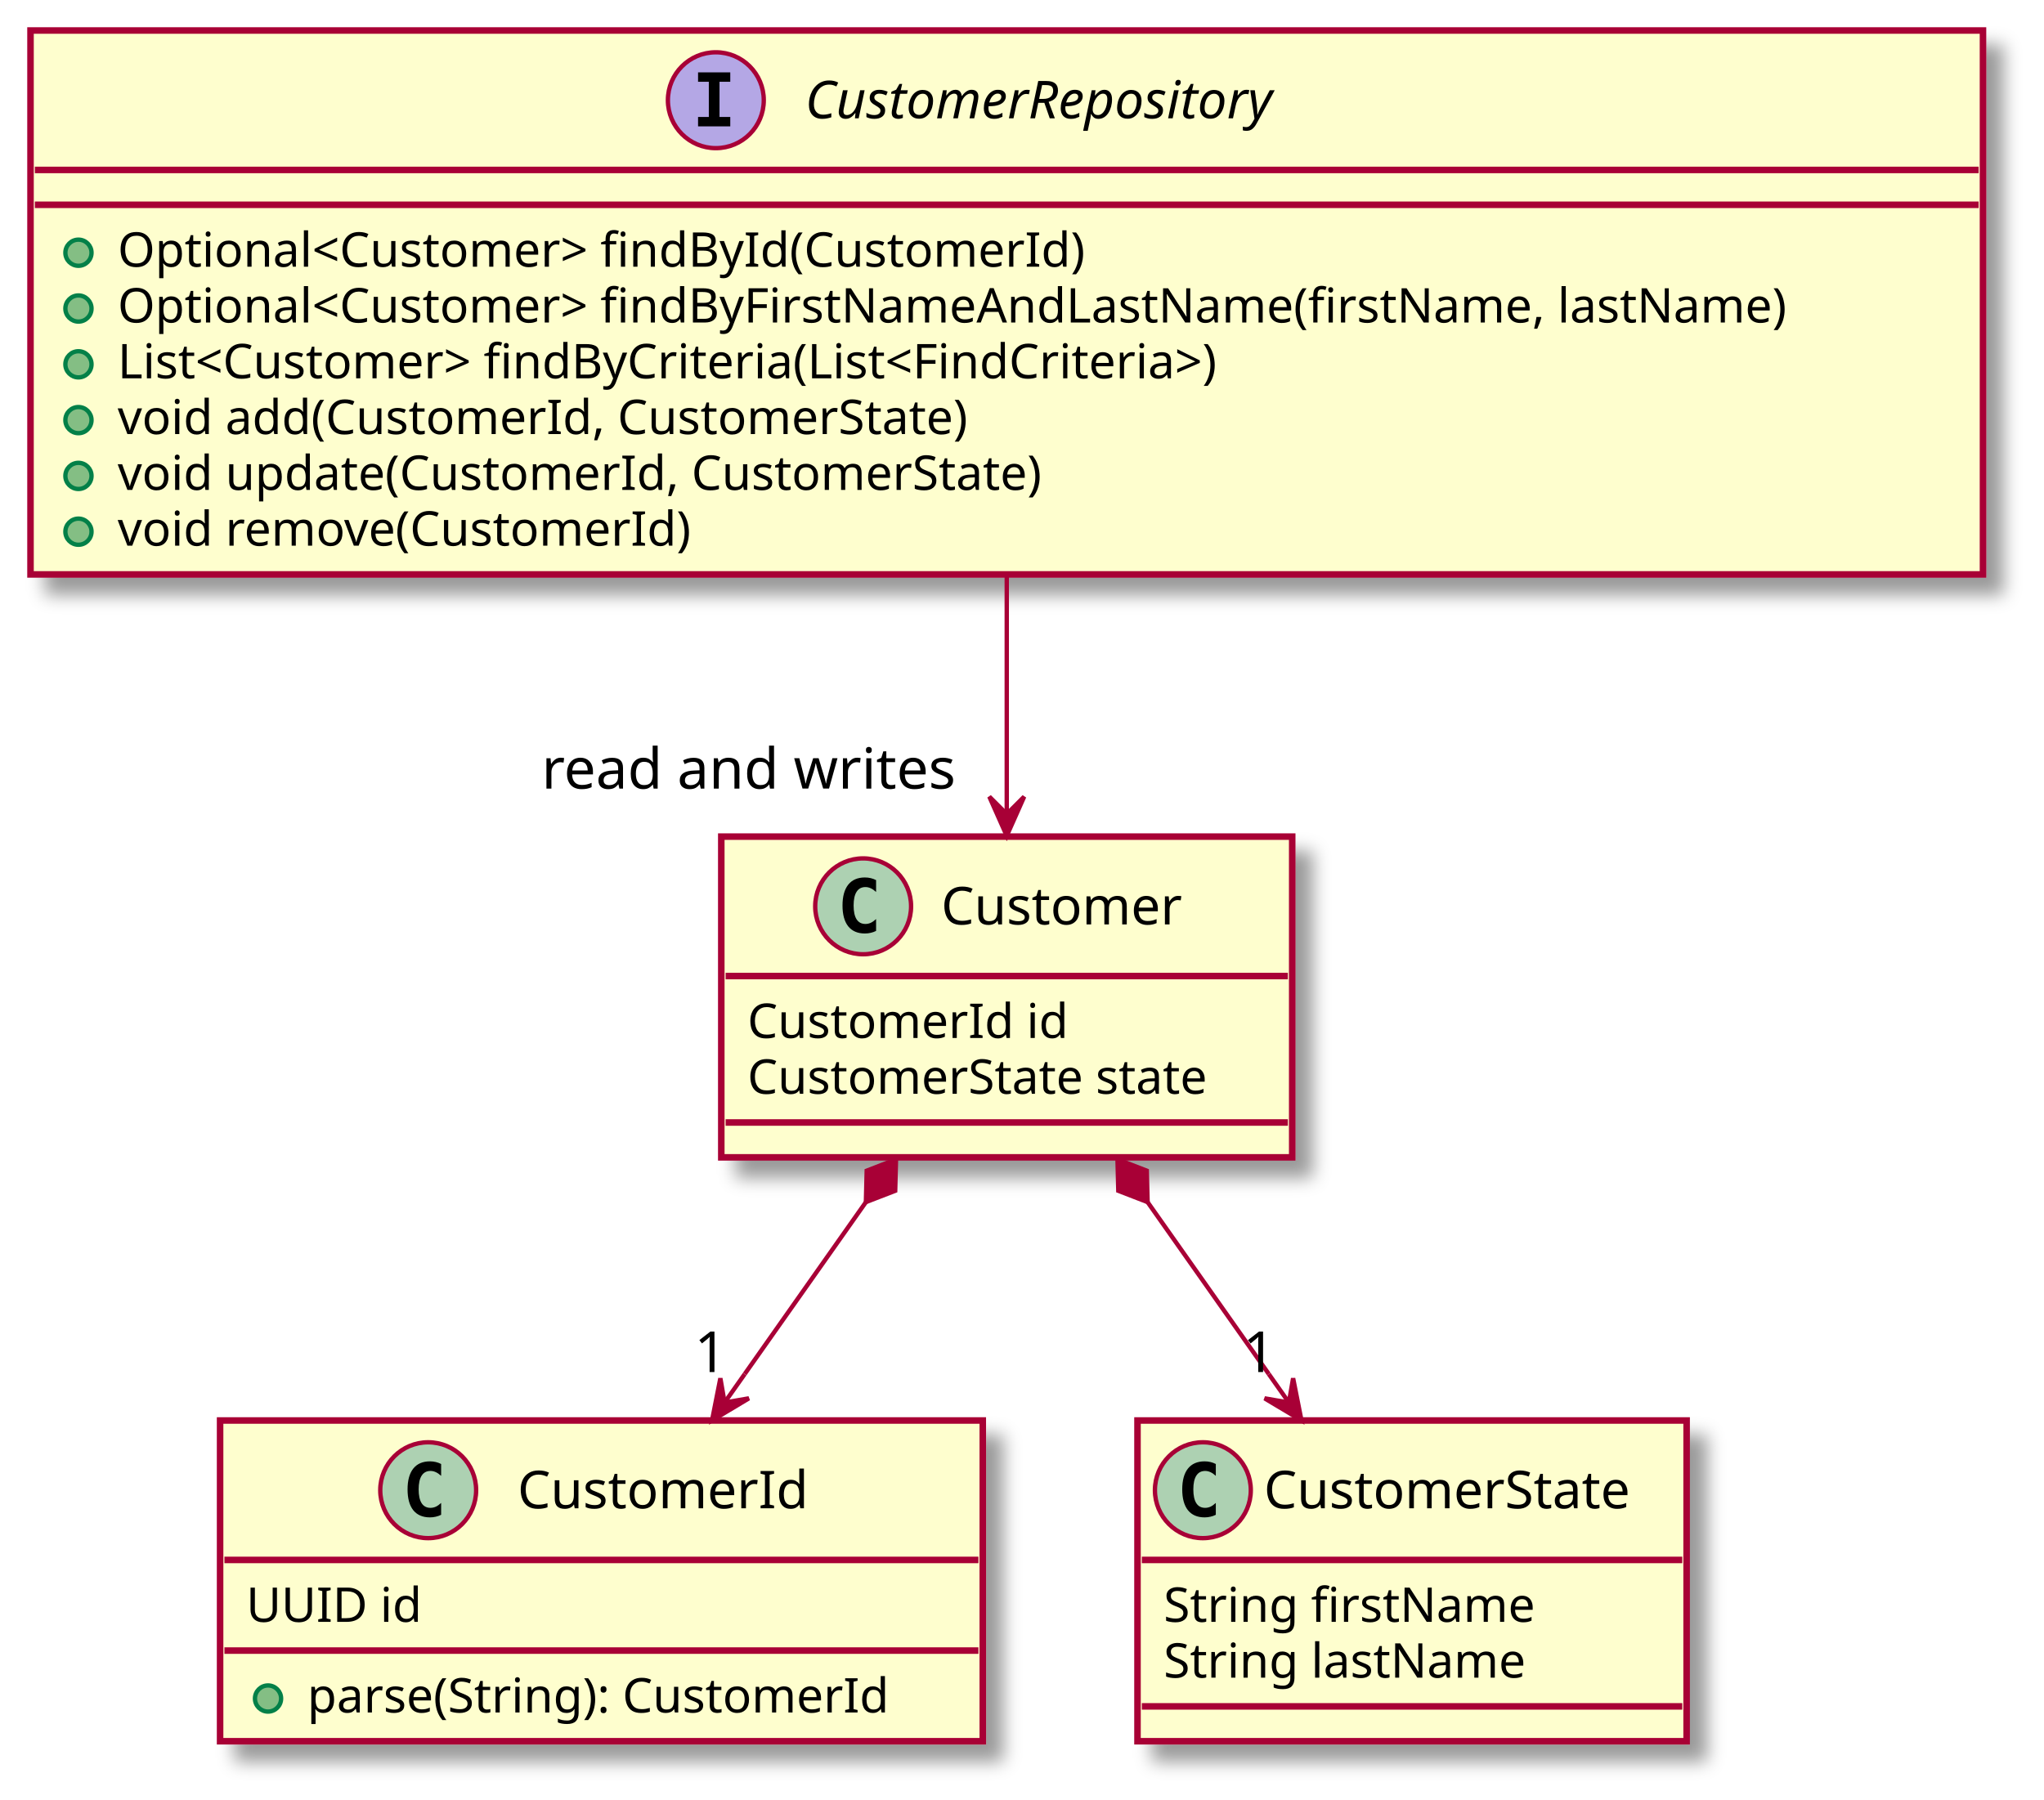
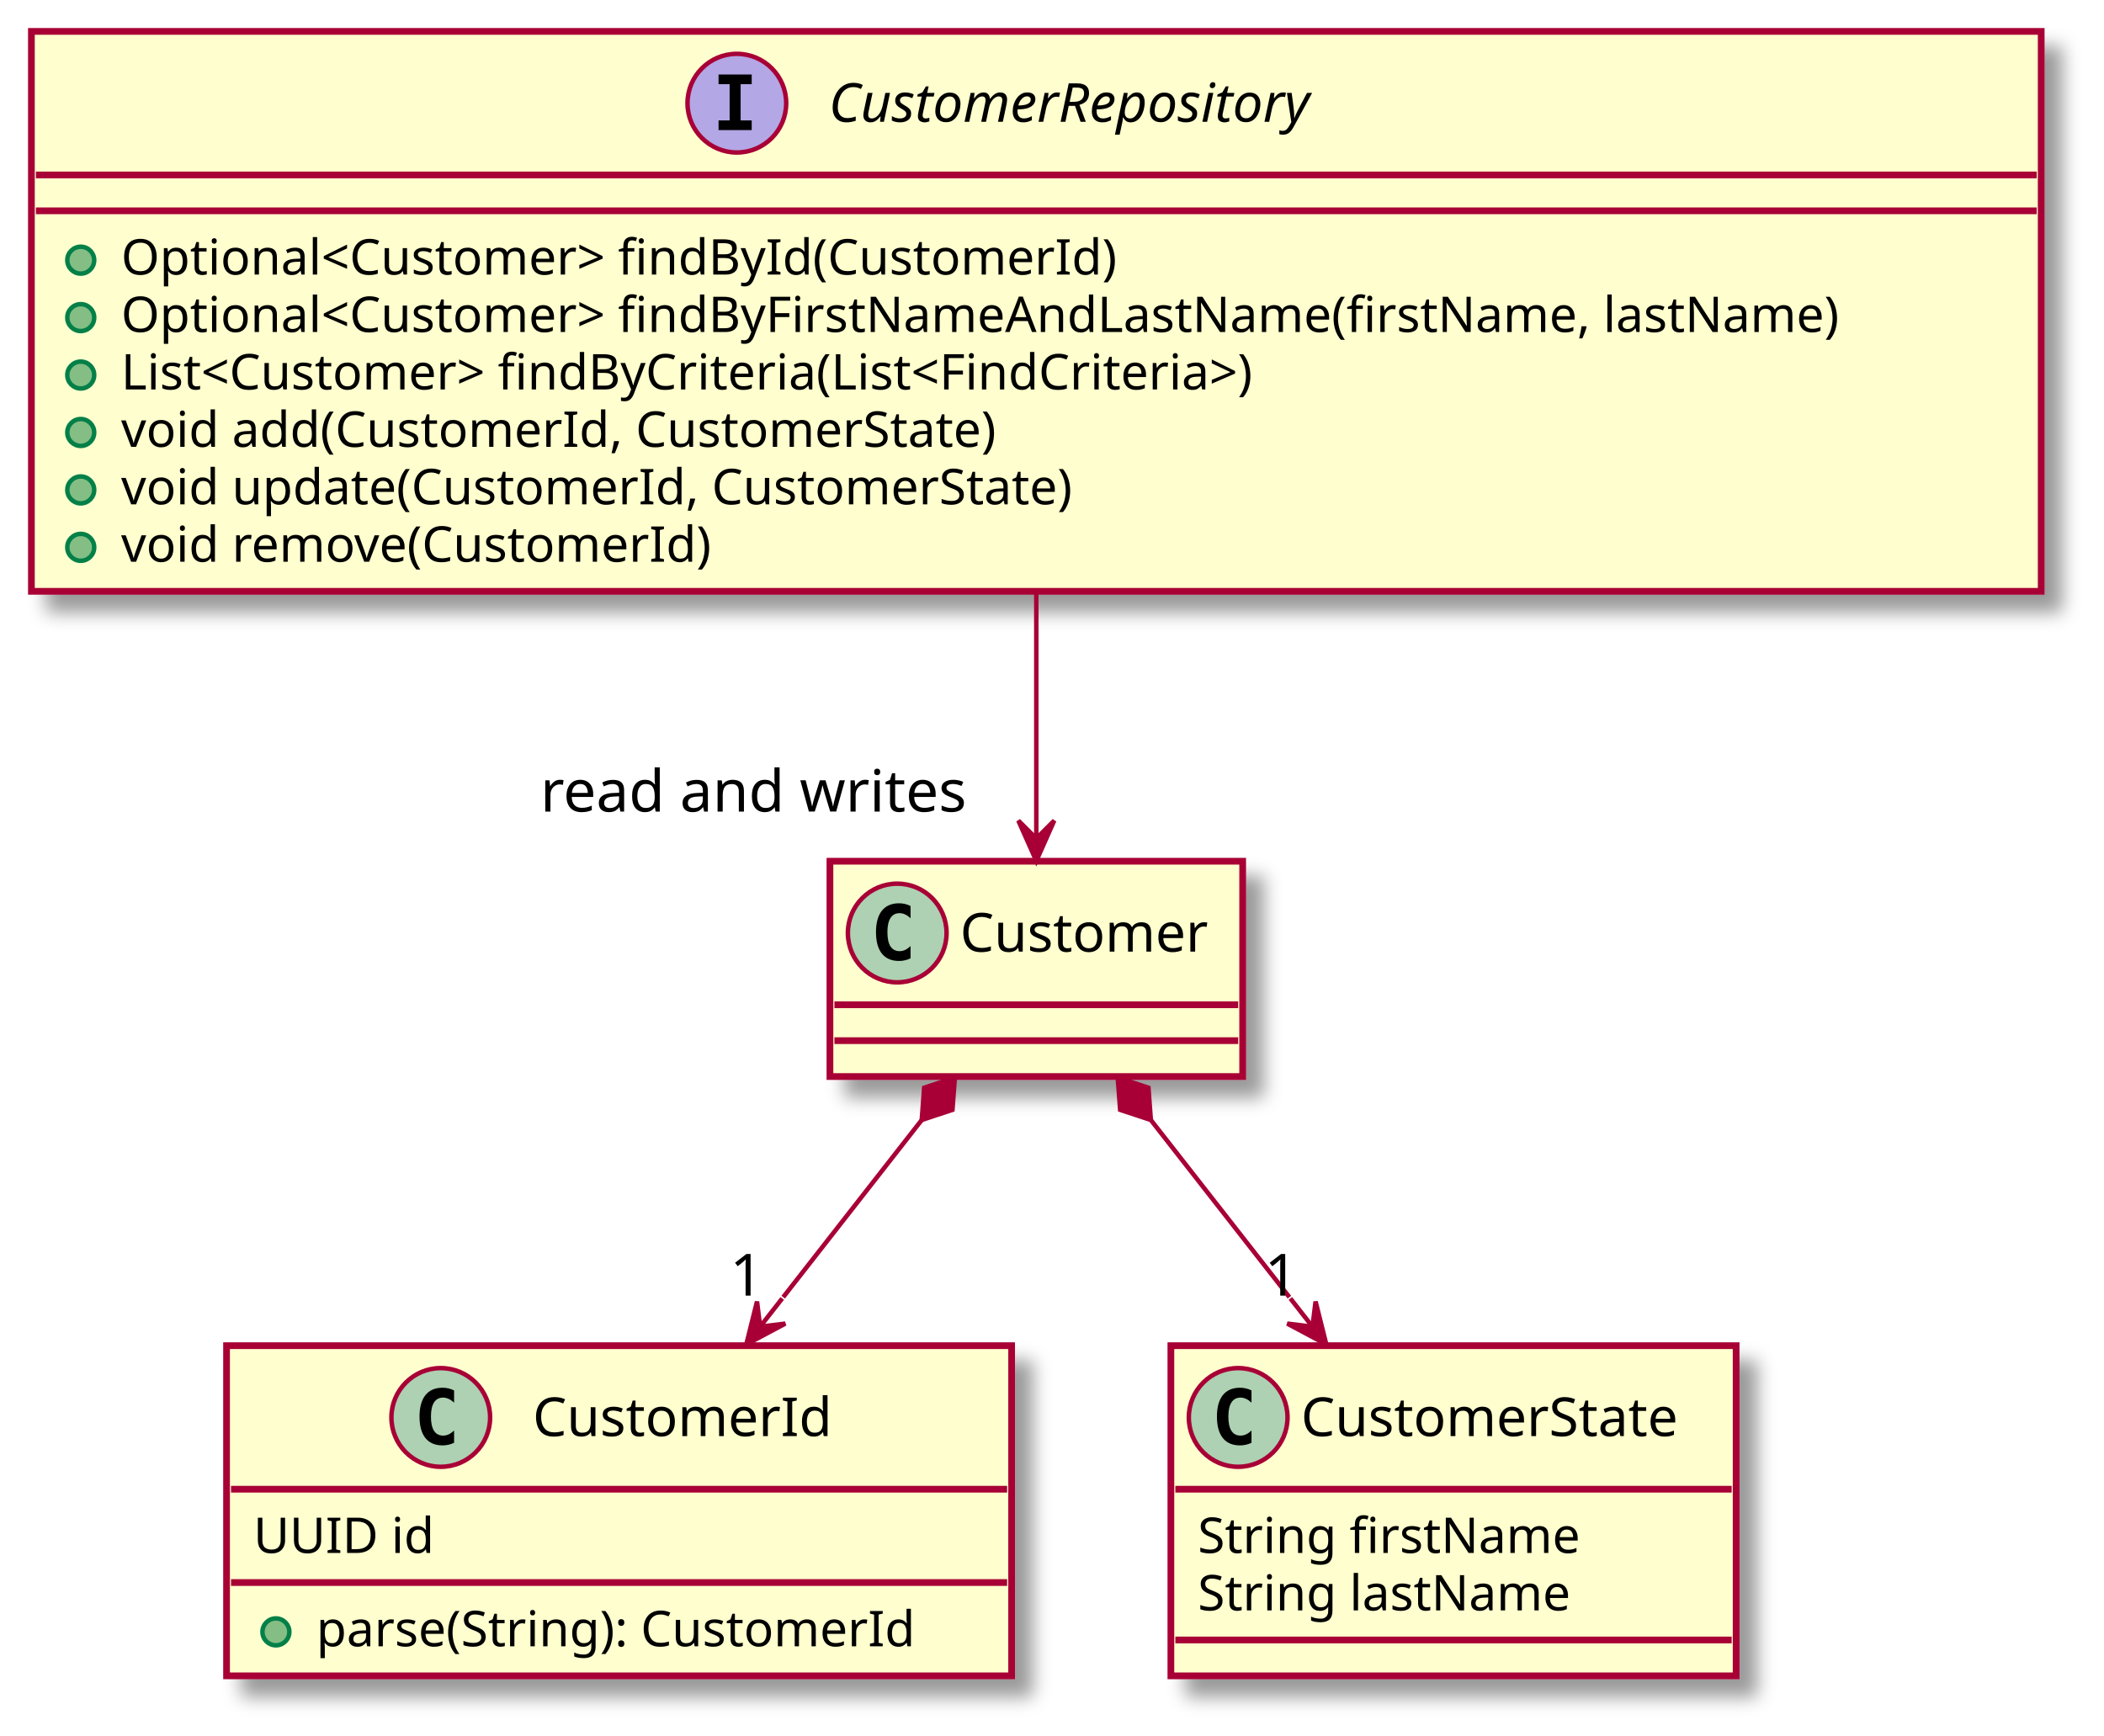
- <svg xmlns="http://www.w3.org/2000/svg" contentScriptType="application/ecmascript" contentStyleType="text/css" height="413px" preserveAspectRatio="none" style="width:469px;height:413px;background:#FFFFFF;" version="1.1" viewBox="0 0 469 413" width="469px" zoomAndPan="magnify">
+ <svg xmlns="http://www.w3.org/2000/svg" contentScriptType="application/ecmascript" contentStyleType="text/css" height="387px" preserveAspectRatio="none" style="width:469px;height:387px;background:#FFFFFF;" version="1.1" viewBox="0 0 469 387" width="469px" zoomAndPan="magnify">
  <defs>
-     <filter height="300%" id="fzb2kbk85pr21" width="300%" x="-1" y="-1">
+     <filter height="300%" id="f1vx6drpcy3v2u" width="300%" x="-1" y="-1">
      <feGaussianBlur result="blurOut" stdDeviation="2.0" />
      <feColorMatrix in="blurOut" result="blurOut2" type="matrix" values="0 0 0 0 0 0 0 0 0 0 0 0 0 0 0 0 0 0 .4 0" />
      <feOffset dx="4.0" dy="4.0" in="blurOut2" result="blurOut3" />
      <feBlend in="SourceGraphic" in2="blurOut3" mode="normal" />
    </filter>
  </defs>
  <g>
-     <rect codeLine="4" fill="#FEFECE" filter="url(#fzb2kbk85pr21)" height="73.609" id="Customer" style="stroke:#A80036;stroke-width:1.5;" width="131" x="165.5" y="192" />
-     <ellipse cx="198.05" cy="208" fill="#ADD1B2" rx="11" ry="11" style="stroke:#A80036;stroke-width:1.0;" />
-     <path d="M201.019,213.641 Q200.441,213.938 199.8,214.078 Q199.159,214.234 198.456,214.234 Q195.956,214.234 194.628,212.594 Q193.316,210.938 193.316,207.812 Q193.316,204.688 194.628,203.031 Q195.956,201.375 198.456,201.375 Q199.159,201.375 199.8,201.531 Q200.456,201.688 201.019,201.984 L201.019,204.703 Q200.394,204.125 199.8,203.859 Q199.206,203.578 198.581,203.578 Q197.238,203.578 196.55,204.656 Q195.863,205.719 195.863,207.812 Q195.863,209.906 196.55,210.984 Q197.238,212.047 198.581,212.047 Q199.206,212.047 199.8,211.781 Q200.394,211.5 201.019,210.922 L201.019,213.641 Z " fill="#000000" />
-     <text fill="#000000" font-family="sans-serif" font-size="12" lengthAdjust="spacing" textLength="60" x="215.95" y="212.154">Customer</text>
-     <line style="stroke:#A80036;stroke-width:1.5;" x1="166.5" x2="295.5" y1="224" y2="224" />
-     <text fill="#000000" font-family="sans-serif" font-size="11" lengthAdjust="spacing" textLength="80" x="171.5" y="238.21">CustomerId id</text>
-     <text fill="#000000" font-family="sans-serif" font-size="11" lengthAdjust="spacing" textLength="119" x="171.5" y="251.015">CustomerState state</text>
-     <line style="stroke:#A80036;stroke-width:1.5;" x1="166.5" x2="295.5" y1="257.609" y2="257.609" />
-     <rect codeLine="12" fill="#FEFECE" filter="url(#fzb2kbk85pr21)" height="73.609" id="CustomerId" style="stroke:#A80036;stroke-width:1.5;" width="175" x="50.5" y="326" />
-     <ellipse cx="98.25" cy="342" fill="#ADD1B2" rx="11" ry="11" style="stroke:#A80036;stroke-width:1.0;" />
-     <path d="M101.219,347.641 Q100.641,347.938 100,348.078 Q99.359,348.234 98.656,348.234 Q96.156,348.234 94.828,346.594 Q93.516,344.938 93.516,341.812 Q93.516,338.688 94.828,337.031 Q96.156,335.375 98.656,335.375 Q99.359,335.375 100,335.531 Q100.656,335.688 101.219,335.984 L101.219,338.703 Q100.594,338.125 100,337.859 Q99.406,337.578 98.781,337.578 Q97.438,337.578 96.75,338.656 Q96.062,339.719 96.062,341.812 Q96.062,343.906 96.75,344.984 Q97.438,346.047 98.781,346.047 Q99.406,346.047 100,345.781 Q100.594,345.5 101.219,344.922 L101.219,347.641 Z " fill="#000000" />
-     <text fill="#000000" font-family="sans-serif" font-size="12" lengthAdjust="spacing" textLength="71" x="118.75" y="346.154">CustomerId</text>
-     <line style="stroke:#A80036;stroke-width:1.5;" x1="51.5" x2="224.5" y1="358" y2="358" />
-     <text fill="#000000" font-family="sans-serif" font-size="11" lengthAdjust="spacing" textLength="41" x="56.5" y="372.21">UUID id</text>
-     <line style="stroke:#A80036;stroke-width:1.5;" x1="51.5" x2="224.5" y1="378.805" y2="378.805" />
-     <ellipse cx="61.5" cy="389.805" fill="#84BE84" rx="3" ry="3" style="stroke:#038048;stroke-width:1.0;" />
-     <text fill="#000000" font-family="sans-serif" font-size="11" lengthAdjust="spacing" textLength="149" x="70.5" y="393.015">parse(String): CustomerId</text>
-     <rect codeLine="17" fill="#FEFECE" filter="url(#fzb2kbk85pr21)" height="73.609" id="CustomerState" style="stroke:#A80036;stroke-width:1.5;" width="126" x="261" y="326" />
-     <ellipse cx="276" cy="342" fill="#ADD1B2" rx="11" ry="11" style="stroke:#A80036;stroke-width:1.0;" />
-     <path d="M278.969,347.641 Q278.391,347.938 277.75,348.078 Q277.109,348.234 276.406,348.234 Q273.906,348.234 272.578,346.594 Q271.266,344.938 271.266,341.812 Q271.266,338.688 272.578,337.031 Q273.906,335.375 276.406,335.375 Q277.109,335.375 277.75,335.531 Q278.406,335.688 278.969,335.984 L278.969,338.703 Q278.344,338.125 277.75,337.859 Q277.156,337.578 276.531,337.578 Q275.188,337.578 274.5,338.656 Q273.812,339.719 273.812,341.812 Q273.812,343.906 274.5,344.984 Q275.188,346.047 276.531,346.047 Q277.156,346.047 277.75,345.781 Q278.344,345.5 278.969,344.922 L278.969,347.641 Z " fill="#000000" />
-     <text fill="#000000" font-family="sans-serif" font-size="12" lengthAdjust="spacing" textLength="94" x="290" y="346.154">CustomerState</text>
-     <line style="stroke:#A80036;stroke-width:1.5;" x1="262" x2="386" y1="358" y2="358" />
-     <text fill="#000000" font-family="sans-serif" font-size="11" lengthAdjust="spacing" textLength="94" x="267" y="372.21">String firstName</text>
-     <text fill="#000000" font-family="sans-serif" font-size="11" lengthAdjust="spacing" textLength="92" x="267" y="385.015">String lastName</text>
-     <line style="stroke:#A80036;stroke-width:1.5;" x1="262" x2="386" y1="391.609" y2="391.609" />
-     <rect codeLine="22" fill="#FEFECE" filter="url(#fzb2kbk85pr21)" height="124.828" id="CustomerRepository" style="stroke:#A80036;stroke-width:1.5;" width="448" x="7" y="7" />
+     <rect fill="#FEFECE" filter="url(#f1vx6drpcy3v2u)" height="48" id="Customer" style="stroke:#A80036;stroke-width:1.5;" width="92" x="185" y="192" />
+     <ellipse cx="200" cy="208" fill="#ADD1B2" rx="11" ry="11" style="stroke:#A80036;stroke-width:1.0;" />
+     <path d="M202.969,213.641 Q202.391,213.938 201.75,214.078 Q201.109,214.234 200.406,214.234 Q197.906,214.234 196.578,212.594 Q195.266,210.938 195.266,207.812 Q195.266,204.688 196.578,203.031 Q197.906,201.375 200.406,201.375 Q201.109,201.375 201.75,201.531 Q202.406,201.688 202.969,201.984 L202.969,204.703 Q202.344,204.125 201.75,203.859 Q201.156,203.578 200.531,203.578 Q199.188,203.578 198.5,204.656 Q197.812,205.719 197.812,207.812 Q197.812,209.906 198.5,210.984 Q199.188,212.047 200.531,212.047 Q201.156,212.047 201.75,211.781 Q202.344,211.5 202.969,210.922 L202.969,213.641 Z " fill="#000000" />
+     <text fill="#000000" font-family="sans-serif" font-size="12" lengthAdjust="spacing" textLength="60" x="214" y="212.154">Customer</text>
+     <line style="stroke:#A80036;stroke-width:1.5;" x1="186" x2="276" y1="224" y2="224" />
+     <line style="stroke:#A80036;stroke-width:1.5;" x1="186" x2="276" y1="232" y2="232" />
+     <rect codeLine="7" fill="#FEFECE" filter="url(#f1vx6drpcy3v2u)" height="73.609" id="CustomerId" style="stroke:#A80036;stroke-width:1.5;" width="175" x="50.5" y="300" />
+     <ellipse cx="98.25" cy="316" fill="#ADD1B2" rx="11" ry="11" style="stroke:#A80036;stroke-width:1.0;" />
+     <path d="M101.219,321.641 Q100.641,321.938 100,322.078 Q99.359,322.234 98.656,322.234 Q96.156,322.234 94.828,320.594 Q93.516,318.938 93.516,315.812 Q93.516,312.688 94.828,311.031 Q96.156,309.375 98.656,309.375 Q99.359,309.375 100,309.531 Q100.656,309.688 101.219,309.984 L101.219,312.703 Q100.594,312.125 100,311.859 Q99.406,311.578 98.781,311.578 Q97.438,311.578 96.75,312.656 Q96.062,313.719 96.062,315.812 Q96.062,317.906 96.75,318.984 Q97.438,320.047 98.781,320.047 Q99.406,320.047 100,319.781 Q100.594,319.5 101.219,318.922 L101.219,321.641 Z " fill="#000000" />
+     <text fill="#000000" font-family="sans-serif" font-size="12" lengthAdjust="spacing" textLength="71" x="118.75" y="320.154">CustomerId</text>
+     <line style="stroke:#A80036;stroke-width:1.5;" x1="51.5" x2="224.5" y1="332" y2="332" />
+     <text fill="#000000" font-family="sans-serif" font-size="11" lengthAdjust="spacing" textLength="41" x="56.5" y="346.21">UUID id</text>
+     <line style="stroke:#A80036;stroke-width:1.5;" x1="51.5" x2="224.5" y1="352.805" y2="352.805" />
+     <ellipse cx="61.5" cy="363.805" fill="#84BE84" rx="3" ry="3" style="stroke:#038048;stroke-width:1.0;" />
+     <text fill="#000000" font-family="sans-serif" font-size="11" lengthAdjust="spacing" textLength="149" x="70.5" y="367.015">parse(String): CustomerId</text>
+     <rect codeLine="12" fill="#FEFECE" filter="url(#f1vx6drpcy3v2u)" height="73.609" id="CustomerState" style="stroke:#A80036;stroke-width:1.5;" width="126" x="261" y="300" />
+     <ellipse cx="276" cy="316" fill="#ADD1B2" rx="11" ry="11" style="stroke:#A80036;stroke-width:1.0;" />
+     <path d="M278.969,321.641 Q278.391,321.938 277.75,322.078 Q277.109,322.234 276.406,322.234 Q273.906,322.234 272.578,320.594 Q271.266,318.938 271.266,315.812 Q271.266,312.688 272.578,311.031 Q273.906,309.375 276.406,309.375 Q277.109,309.375 277.75,309.531 Q278.406,309.688 278.969,309.984 L278.969,312.703 Q278.344,312.125 277.75,311.859 Q277.156,311.578 276.531,311.578 Q275.188,311.578 274.5,312.656 Q273.812,313.719 273.812,315.812 Q273.812,317.906 274.5,318.984 Q275.188,320.047 276.531,320.047 Q277.156,320.047 277.75,319.781 Q278.344,319.5 278.969,318.922 L278.969,321.641 Z " fill="#000000" />
+     <text fill="#000000" font-family="sans-serif" font-size="12" lengthAdjust="spacing" textLength="94" x="290" y="320.154">CustomerState</text>
+     <line style="stroke:#A80036;stroke-width:1.5;" x1="262" x2="386" y1="332" y2="332" />
+     <text fill="#000000" font-family="sans-serif" font-size="11" lengthAdjust="spacing" textLength="94" x="267" y="346.21">String firstName</text>
+     <text fill="#000000" font-family="sans-serif" font-size="11" lengthAdjust="spacing" textLength="92" x="267" y="359.015">String lastName</text>
+     <line style="stroke:#A80036;stroke-width:1.5;" x1="262" x2="386" y1="365.609" y2="365.609" />
+     <rect codeLine="17" fill="#FEFECE" filter="url(#f1vx6drpcy3v2u)" height="124.828" id="CustomerRepository" style="stroke:#A80036;stroke-width:1.5;" width="448" x="7" y="7" />
    <ellipse cx="164.25" cy="23" fill="#B4A7E5" rx="11" ry="11" style="stroke:#A80036;stroke-width:1.0;" />
    <path d="M160.172,18.766 L160.172,16.609 L167.562,16.609 L167.562,18.766 L165.094,18.766 L165.094,26.844 L167.562,26.844 L167.562,29 L160.172,29 L160.172,26.844 L162.641,26.844 L162.641,18.766 L160.172,18.766 Z " fill="#000000" />
    <text fill="#000000" font-family="sans-serif" font-size="12" font-style="italic" lengthAdjust="spacing" textLength="125" x="184.75" y="27.154">CustomerRepository</text>
    <line style="stroke:#A80036;stroke-width:1.5;" x1="8" x2="454" y1="39" y2="39" />
    <line style="stroke:#A80036;stroke-width:1.5;" x1="8" x2="454" y1="47" y2="47" />
    <ellipse cx="18" cy="58" fill="#84BE84" rx="3" ry="3" style="stroke:#038048;stroke-width:1.0;" />
    <text fill="#000000" font-family="sans-serif" font-size="11" lengthAdjust="spacing" textLength="244" x="27" y="61.21">Optional&lt;Customer&gt; findById(CustomerId)</text>
    <ellipse cx="18" cy="70.805" fill="#84BE84" rx="3" ry="3" style="stroke:#038048;stroke-width:1.0;" />
    <text fill="#000000" font-family="sans-serif" font-size="11" lengthAdjust="spacing" textLength="422" x="27" y="74.015">Optional&lt;Customer&gt; findByFirstNameAndLastName(firstName, lastName)</text>
    <ellipse cx="18" cy="83.609" fill="#84BE84" rx="3" ry="3" style="stroke:#038048;stroke-width:1.0;" />
    <text fill="#000000" font-family="sans-serif" font-size="11" lengthAdjust="spacing" textLength="286" x="27" y="86.82">List&lt;Customer&gt; findByCriteria(List&lt;FindCriteria&gt;)</text>
    <ellipse cx="18" cy="96.414" fill="#84BE84" rx="3" ry="3" style="stroke:#038048;stroke-width:1.0;" />
    <text fill="#000000" font-family="sans-serif" font-size="11" lengthAdjust="spacing" textLength="216" x="27" y="99.624">void add(CustomerId, CustomerState)</text>
    <ellipse cx="18" cy="109.219" fill="#84BE84" rx="3" ry="3" style="stroke:#038048;stroke-width:1.0;" />
    <text fill="#000000" font-family="sans-serif" font-size="11" lengthAdjust="spacing" textLength="234" x="27" y="112.429">void update(CustomerId, CustomerState)</text>
    <ellipse cx="18" cy="122.023" fill="#84BE84" rx="3" ry="3" style="stroke:#038048;stroke-width:1.0;" />
    <text fill="#000000" font-family="sans-serif" font-size="11" lengthAdjust="spacing" textLength="144" x="27" y="125.234">void remove(CustomerId)</text>
-     <path codeLine="9" d="M198.68,275.881 C198.68,275.881 179.66,302.87 170.88,315.33 " fill="none" id="Customer-CustomerId" style="stroke:#A80036;stroke-width:1.0;" />
-     <polygon fill="#A80036" points="163.38,325.97,171.833,320.915,166.259,321.882,165.292,316.308,163.38,325.97" style="stroke:#A80036;stroke-width:1.0;" />
-     <line style="stroke:#A80036;stroke-width:1.0;" x1="166.259" x2="170.87" y1="321.882" y2="315.35" />
-     <polygon fill="#A80036" points="205.59,266.07,198.865,268.672,198.68,275.881,205.405,273.279,205.59,266.07" style="stroke:#A80036;stroke-width:1.0;" />
-     <text fill="#000000" font-family="sans-serif" font-size="13" lengthAdjust="spacing" textLength="8" x="159.322" y="314.875">1</text>
-     <path codeLine="10" d="M263.32,275.881 C263.32,275.881 282.34,302.87 291.12,315.33 " fill="none" id="Customer-CustomerState" style="stroke:#A80036;stroke-width:1.0;" />
-     <polygon fill="#A80036" points="298.62,325.97,296.708,316.308,295.741,321.882,290.167,320.915,298.62,325.97" style="stroke:#A80036;stroke-width:1.0;" />
-     <line style="stroke:#A80036;stroke-width:1.0;" x1="295.741" x2="291.13" y1="321.882" y2="315.35" />
-     <polygon fill="#A80036" points="256.41,266.07,256.595,273.279,263.32,275.881,263.135,268.672,256.41,266.07" style="stroke:#A80036;stroke-width:1.0;" />
-     <text fill="#000000" font-family="sans-serif" font-size="13" lengthAdjust="spacing" textLength="8" x="285.203" y="314.875">1</text>
-     <path codeLine="31" d="M231,132.3 C231,150.57 231,170.13 231,186.77 " fill="none" id="CustomerRepository-to-Customer" style="stroke:#A80036;stroke-width:1.0;" />
-     <polygon fill="#A80036" points="231,191.83,235,182.83,231,186.83,227,182.83,231,191.83" style="stroke:#A80036;stroke-width:1.0;" />
-     <text fill="#000000" font-family="sans-serif" font-size="13" lengthAdjust="spacing" textLength="98" x="124.272" y="180.987">read and writes</text>
+     <path codeLine="4" d="M205.464,249.687 C205.464,249.687 184.6,276.37 174.58,289.19 " fill="none" id="Customer-CustomerId" style="stroke:#A80036;stroke-width:1.0;" />
+     <polygon fill="#A80036" points="166.36,299.71,175.052,295.079,169.438,295.769,168.747,290.155,166.36,299.71" style="stroke:#A80036;stroke-width:1.0;" />
+     <line style="stroke:#A80036;stroke-width:1.0;" x1="169.438" x2="174.365" y1="295.769" y2="289.47" />
+     <polygon fill="#A80036" points="212.85,240.23,206.004,242.496,205.464,249.687,212.309,247.421,212.85,240.23" style="stroke:#A80036;stroke-width:1.0;" />
+     <text fill="#000000" font-family="sans-serif" font-size="13" lengthAdjust="spacing" textLength="8" x="162.699" y="288.845">1</text>
+     <path codeLine="5" d="M256.536,249.687 C256.536,249.687 277.4,276.37 287.42,289.19 " fill="none" id="Customer-CustomerState" style="stroke:#A80036;stroke-width:1.0;" />
+     <polygon fill="#A80036" points="295.64,299.71,293.253,290.155,292.562,295.769,286.948,295.079,295.64,299.71" style="stroke:#A80036;stroke-width:1.0;" />
+     <line style="stroke:#A80036;stroke-width:1.0;" x1="292.562" x2="287.635" y1="295.769" y2="289.47" />
+     <polygon fill="#A80036" points="249.15,240.23,249.691,247.421,256.536,249.687,255.996,242.496,249.15,240.23" style="stroke:#A80036;stroke-width:1.0;" />
+     <text fill="#000000" font-family="sans-serif" font-size="13" lengthAdjust="spacing" textLength="8" x="281.876" y="288.845">1</text>
+     <path codeLine="26" d="M231,132.2 C231,151.22 231,171.24 231,186.83 " fill="none" id="CustomerRepository-to-Customer" style="stroke:#A80036;stroke-width:1.0;" />
+     <polygon fill="#A80036" points="231,191.94,235,182.94,231,186.94,227,182.94,231,191.94" style="stroke:#A80036;stroke-width:1.0;" />
+     <text fill="#000000" font-family="sans-serif" font-size="13" lengthAdjust="spacing" textLength="98" x="120.444" y="180.937">read and writes</text>
  </g>
</svg>
